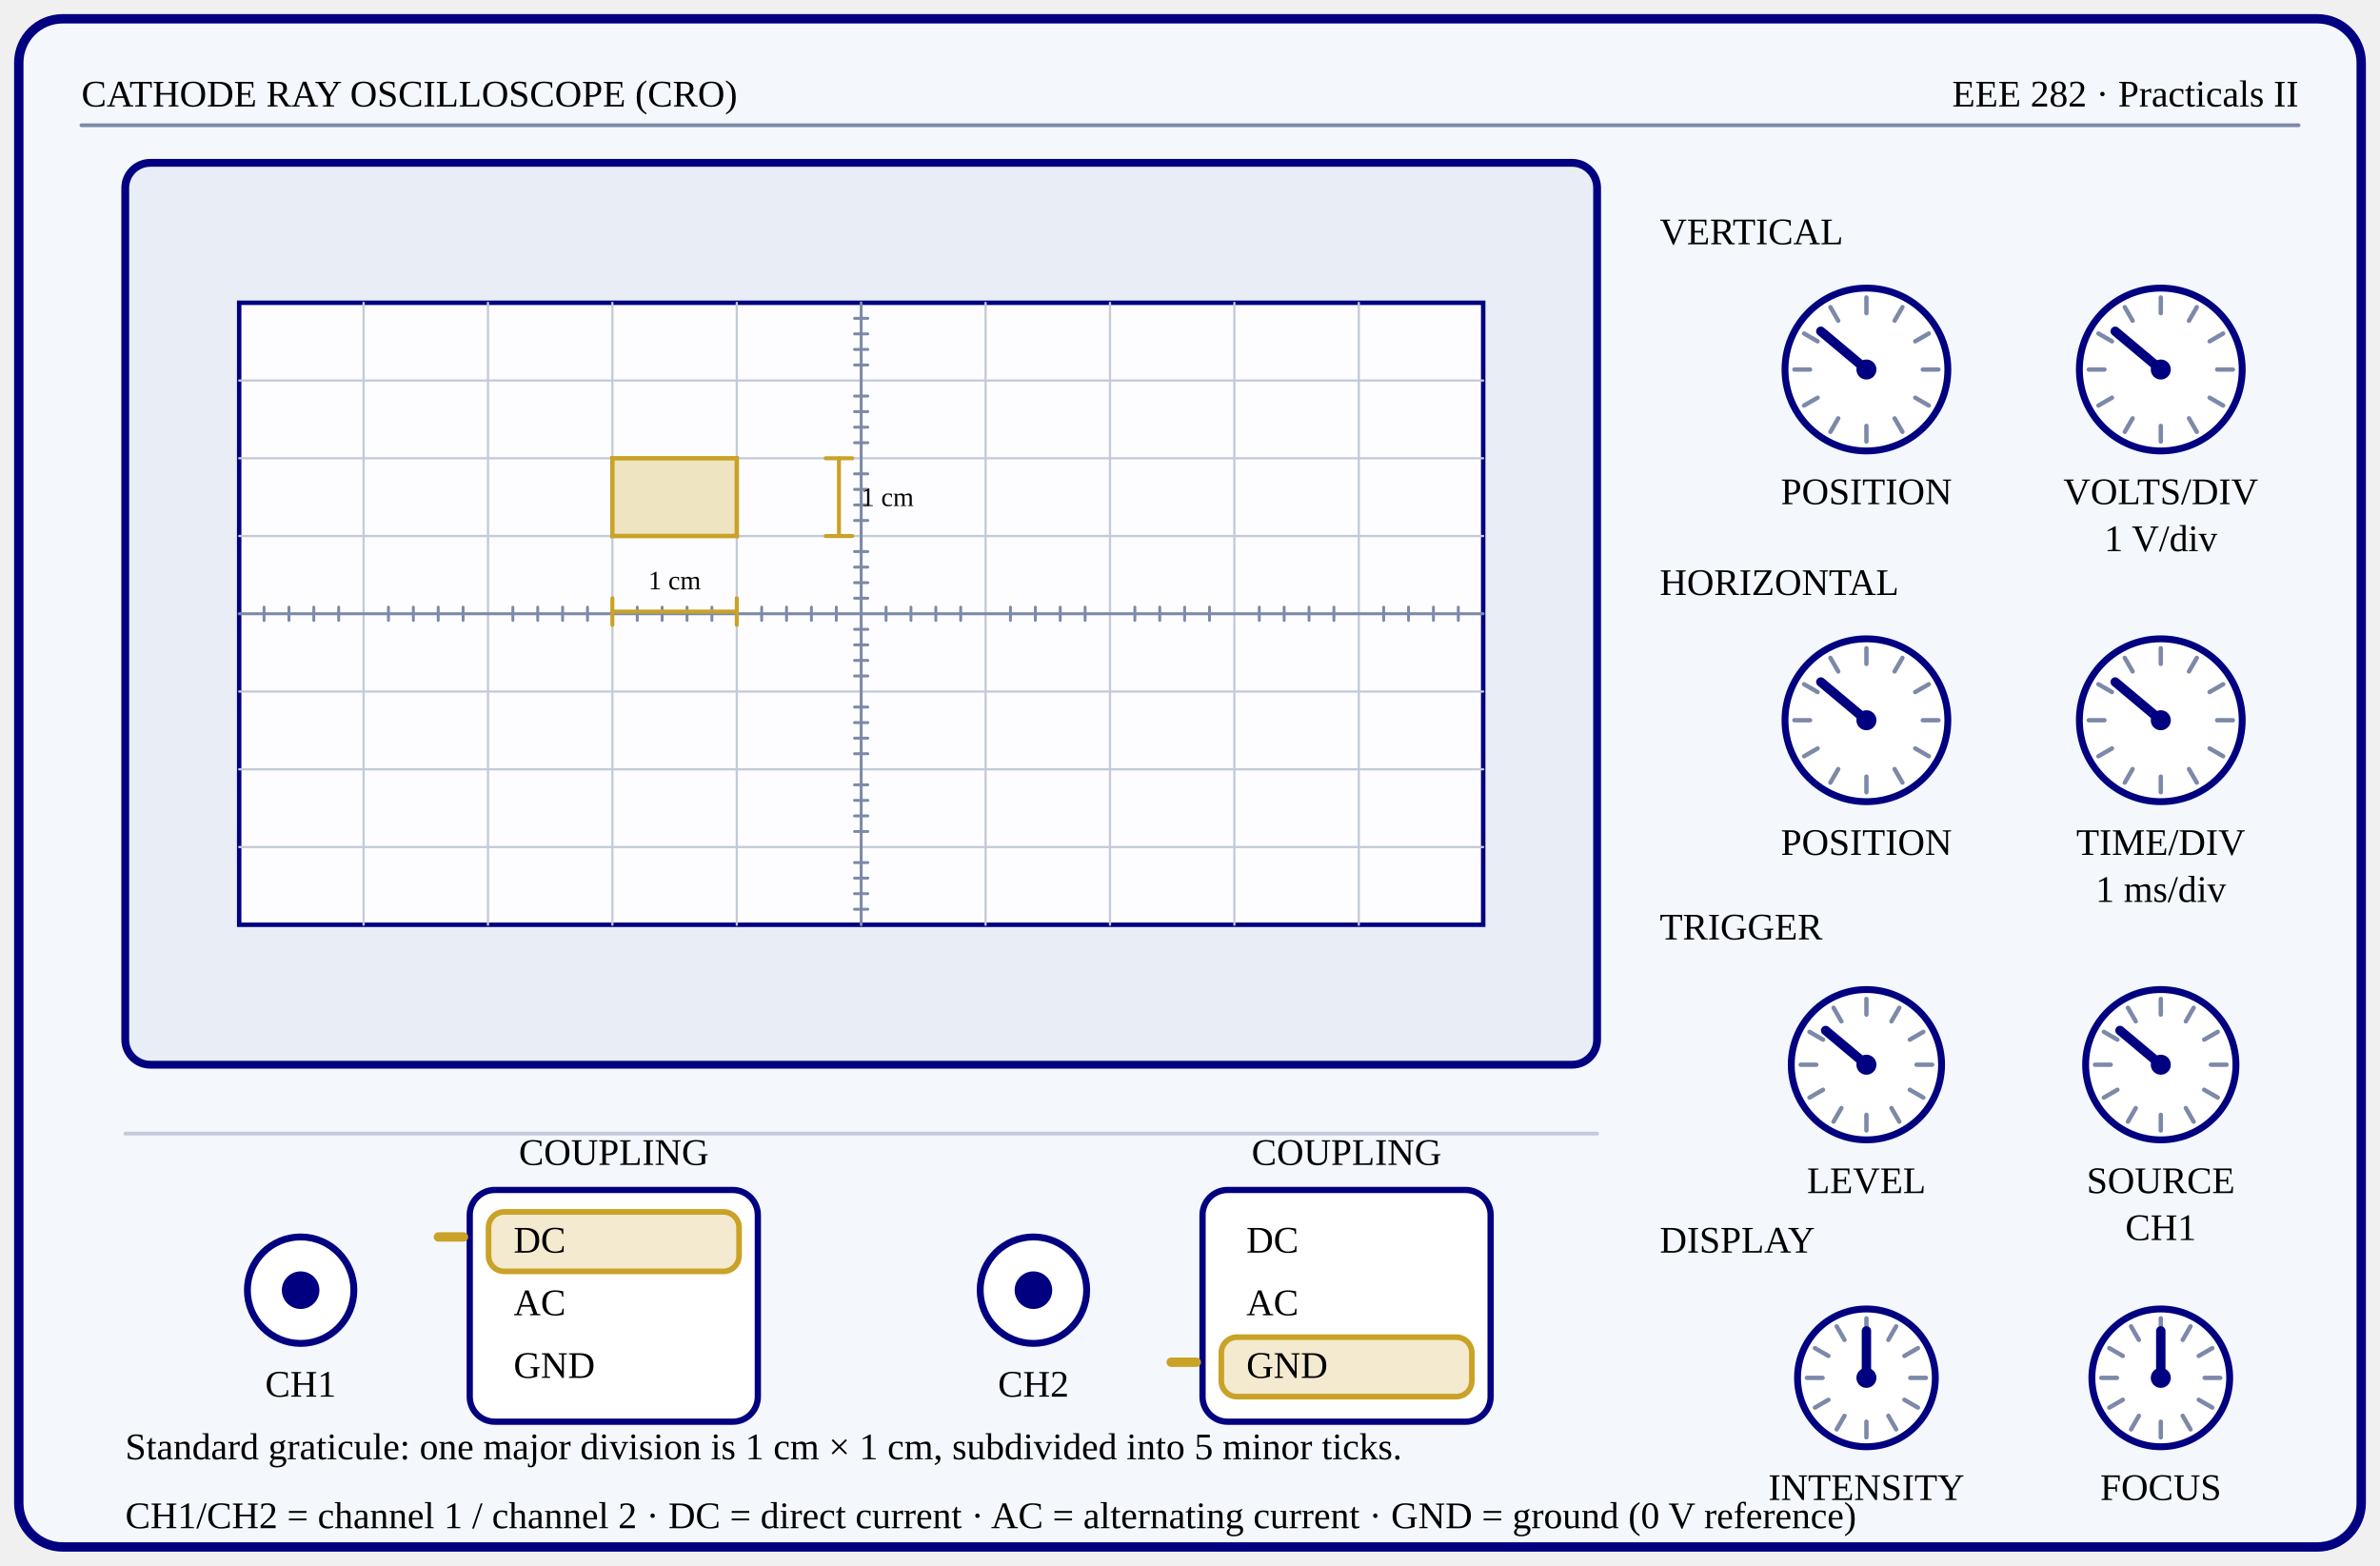
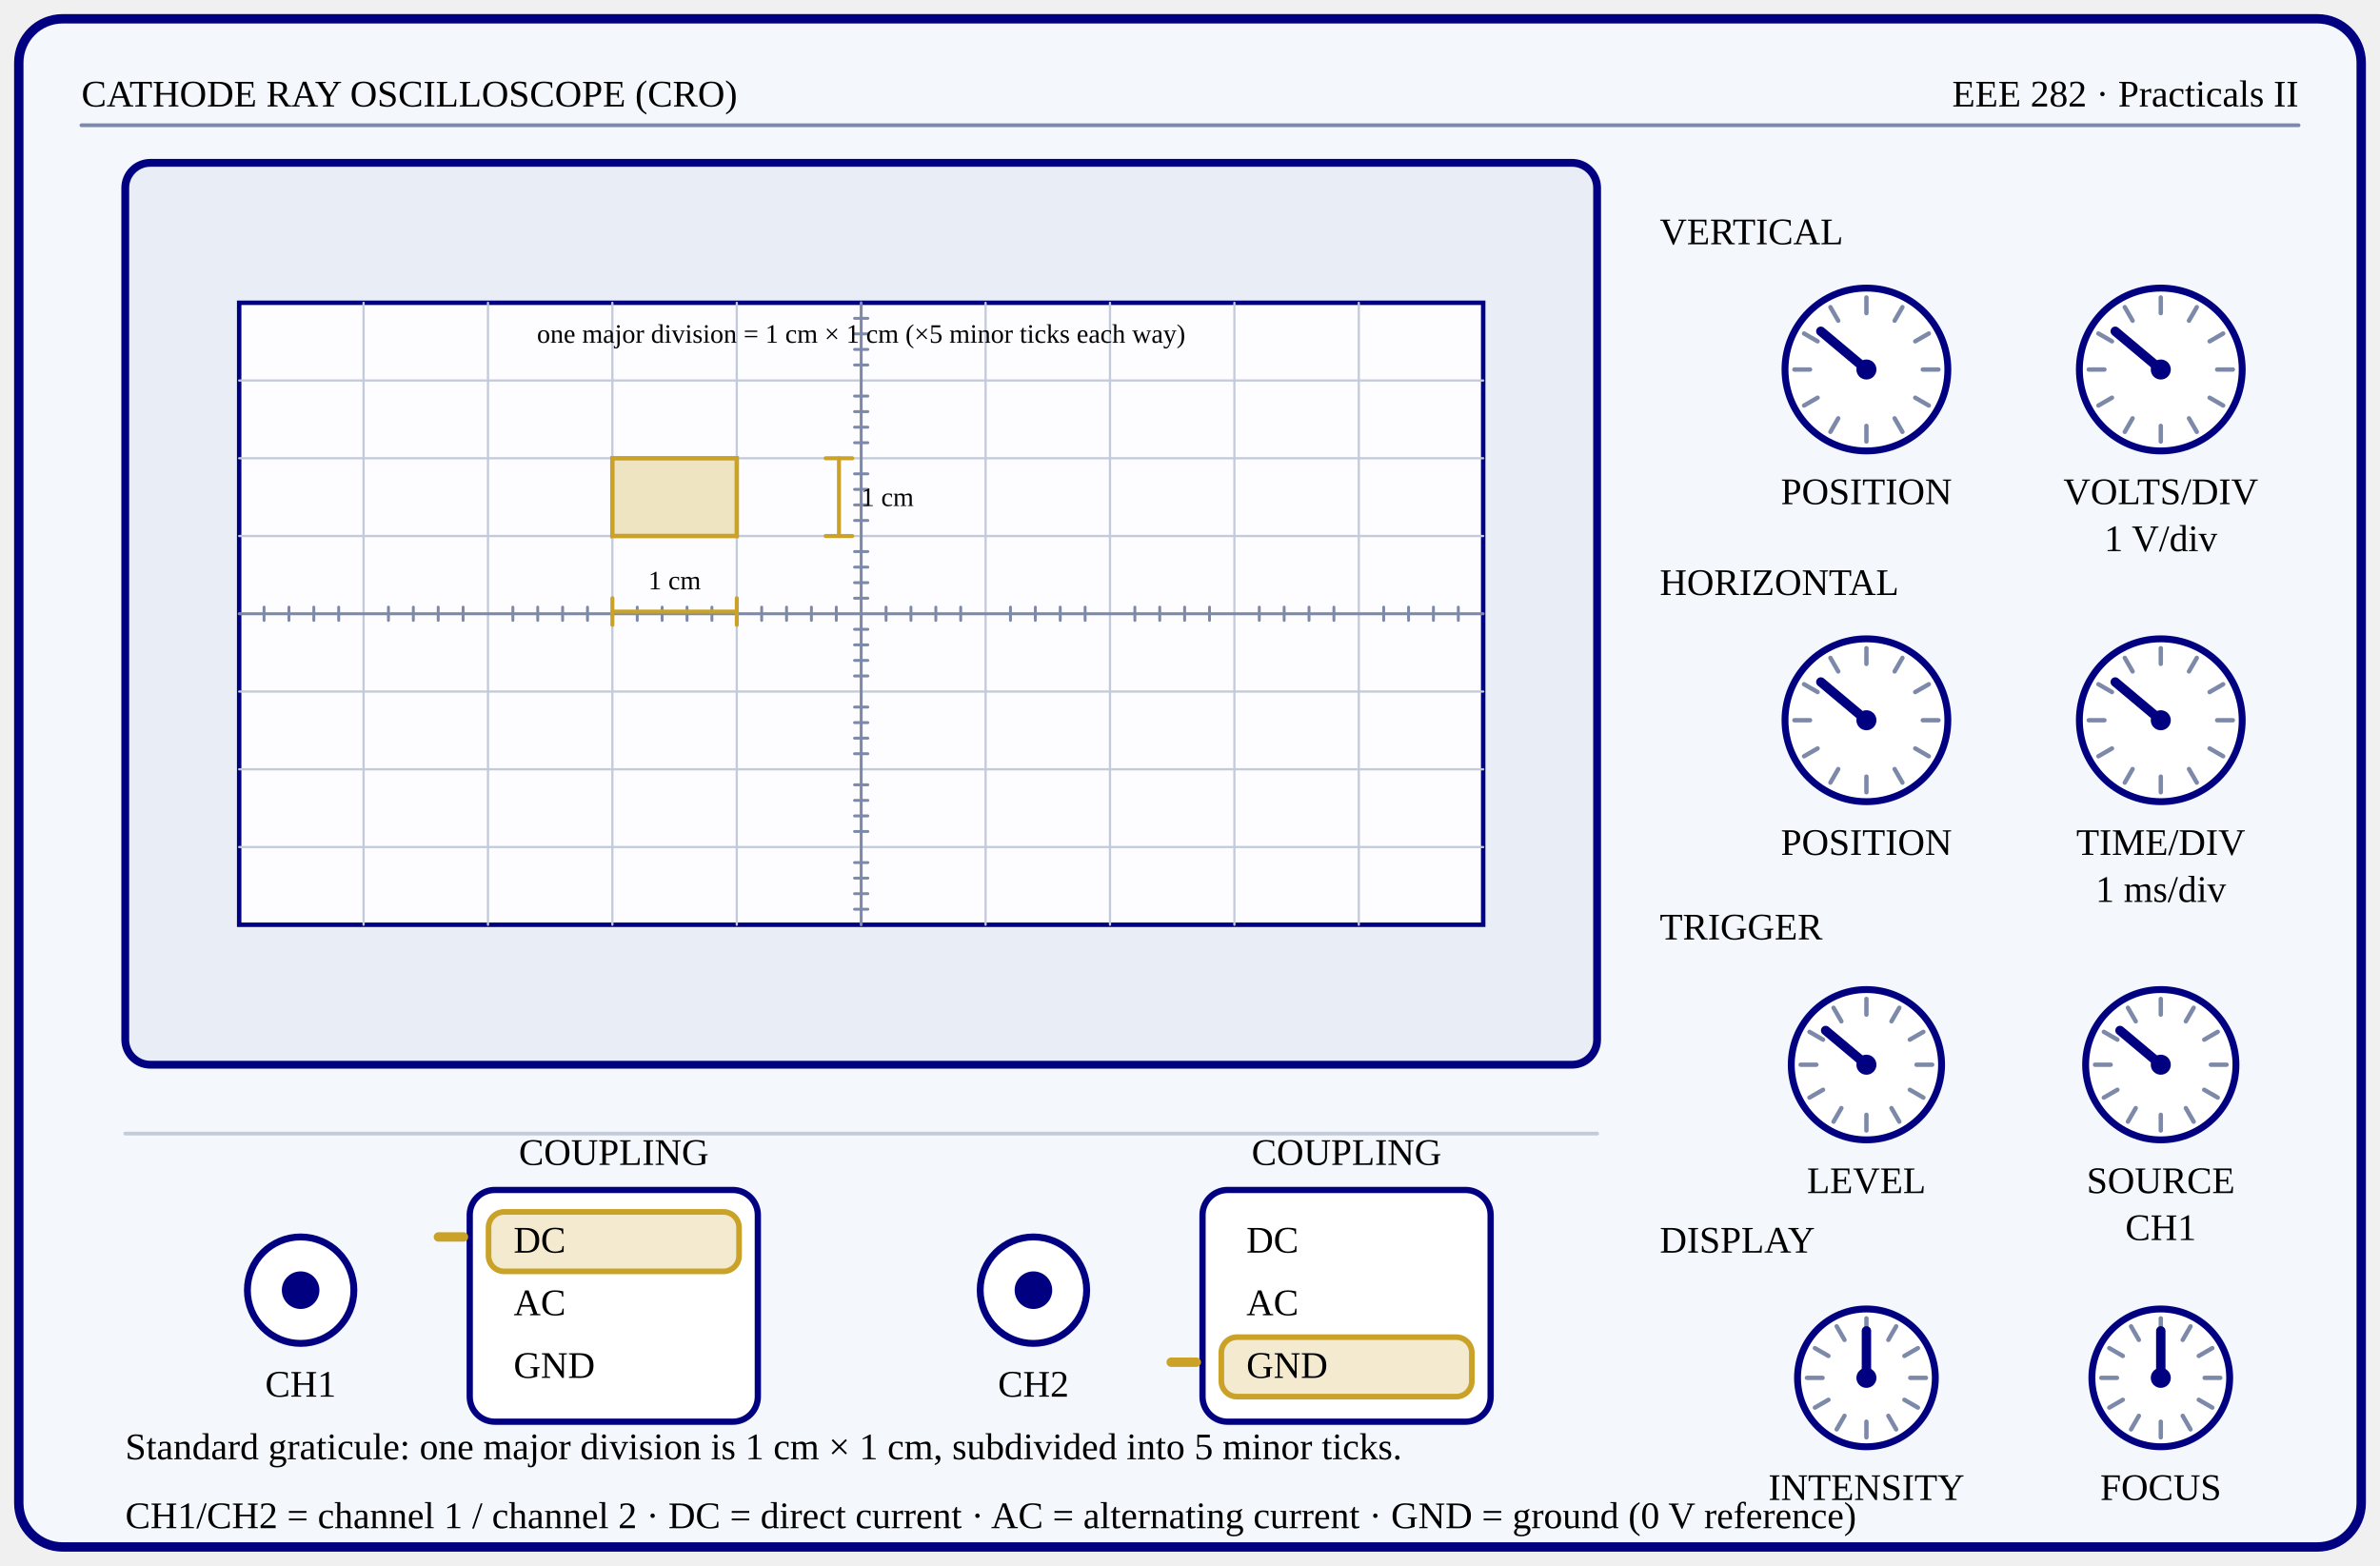
<svg xmlns="http://www.w3.org/2000/svg" class="diagram-svg" viewBox="0 0 760 500" preserveAspectRatio="xMidYMid meet" role="img">
  <rect x="6" y="6" width="748" height="488" rx="14" fill="#f4f7fc" stroke="#010080" stroke-width="3" />
  <text class="tb" x="26" y="34">CATHODE RAY OSCILLOSCOPE (CRO)</text>
  <text class="t11" x="734" y="34" text-anchor="end">EEE 282 · Practicals II</text>
  <line x1="26" y1="40" x2="734" y2="40" stroke="#7d89a8" stroke-width="1.2" stroke-linecap="round" />
  <rect x="40" y="52" width="470" height="288" rx="8" fill="#e8edf6" stroke="#010080" stroke-width="2.5" />
  <svg x="48" y="60" width="454" height="272" viewBox="0 0 640 320" preserveAspectRatio="xMidYMid meet">
    <rect x="40" y="20" width="560" height="280" fill="#fdfdff" stroke="#010080" stroke-width="2" />
    <line x1="96" y1="20" x2="96" y2="300" stroke="#c3cad9" stroke-width="1" stroke-linecap="round" />
    <line x1="152" y1="20" x2="152" y2="300" stroke="#c3cad9" stroke-width="1" stroke-linecap="round" />
    <line x1="208" y1="20" x2="208" y2="300" stroke="#c3cad9" stroke-width="1" stroke-linecap="round" />
    <line x1="264" y1="20" x2="264" y2="300" stroke="#c3cad9" stroke-width="1" stroke-linecap="round" />
    <line x1="320" y1="20" x2="320" y2="300" stroke="#c3cad9" stroke-width="1" stroke-linecap="round" />
    <line x1="376" y1="20" x2="376" y2="300" stroke="#c3cad9" stroke-width="1" stroke-linecap="round" />
    <line x1="432" y1="20" x2="432" y2="300" stroke="#c3cad9" stroke-width="1" stroke-linecap="round" />
    <line x1="488" y1="20" x2="488" y2="300" stroke="#c3cad9" stroke-width="1" stroke-linecap="round" />
    <line x1="544" y1="20" x2="544" y2="300" stroke="#c3cad9" stroke-width="1" stroke-linecap="round" />
    <line x1="40" y1="55" x2="600" y2="55" stroke="#c3cad9" stroke-width="1" stroke-linecap="round" />
    <line x1="40" y1="90" x2="600" y2="90" stroke="#c3cad9" stroke-width="1" stroke-linecap="round" />
    <line x1="40" y1="125" x2="600" y2="125" stroke="#c3cad9" stroke-width="1" stroke-linecap="round" />
    <line x1="40" y1="160" x2="600" y2="160" stroke="#c3cad9" stroke-width="1" stroke-linecap="round" />
    <line x1="40" y1="195" x2="600" y2="195" stroke="#c3cad9" stroke-width="1" stroke-linecap="round" />
    <line x1="40" y1="230" x2="600" y2="230" stroke="#c3cad9" stroke-width="1" stroke-linecap="round" />
    <line x1="40" y1="265" x2="600" y2="265" stroke="#c3cad9" stroke-width="1" stroke-linecap="round" />
    <line x1="40" y1="160" x2="600" y2="160" stroke="#7d89a8" stroke-width="1.3" stroke-linecap="round" />
    <line x1="320" y1="20" x2="320" y2="300" stroke="#7d89a8" stroke-width="1.3" stroke-linecap="round" />
    <line x1="51.2" y1="157" x2="51.2" y2="163" stroke="#7d89a8" stroke-width="1.3" stroke-linecap="round" />
    <line x1="62.4" y1="157" x2="62.4" y2="163" stroke="#7d89a8" stroke-width="1.3" stroke-linecap="round" />
    <line x1="73.6" y1="157" x2="73.6" y2="163" stroke="#7d89a8" stroke-width="1.3" stroke-linecap="round" />
    <line x1="84.8" y1="157" x2="84.8" y2="163" stroke="#7d89a8" stroke-width="1.3" stroke-linecap="round" />
    <line x1="107.2" y1="157" x2="107.2" y2="163" stroke="#7d89a8" stroke-width="1.3" stroke-linecap="round" />
    <line x1="118.4" y1="157" x2="118.4" y2="163" stroke="#7d89a8" stroke-width="1.3" stroke-linecap="round" />
    <line x1="129.6" y1="157" x2="129.6" y2="163" stroke="#7d89a8" stroke-width="1.3" stroke-linecap="round" />
    <line x1="140.8" y1="157" x2="140.8" y2="163" stroke="#7d89a8" stroke-width="1.3" stroke-linecap="round" />
    <line x1="163.2" y1="157" x2="163.2" y2="163" stroke="#7d89a8" stroke-width="1.3" stroke-linecap="round" />
    <line x1="174.4" y1="157" x2="174.4" y2="163" stroke="#7d89a8" stroke-width="1.3" stroke-linecap="round" />
    <line x1="185.6" y1="157" x2="185.6" y2="163" stroke="#7d89a8" stroke-width="1.3" stroke-linecap="round" />
    <line x1="196.8" y1="157" x2="196.8" y2="163" stroke="#7d89a8" stroke-width="1.3" stroke-linecap="round" />
    <line x1="219.2" y1="157" x2="219.2" y2="163" stroke="#7d89a8" stroke-width="1.3" stroke-linecap="round" />
    <line x1="230.4" y1="157" x2="230.4" y2="163" stroke="#7d89a8" stroke-width="1.3" stroke-linecap="round" />
    <line x1="241.6" y1="157" x2="241.6" y2="163" stroke="#7d89a8" stroke-width="1.3" stroke-linecap="round" />
    <line x1="252.8" y1="157" x2="252.8" y2="163" stroke="#7d89a8" stroke-width="1.3" stroke-linecap="round" />
    <line x1="275.2" y1="157" x2="275.2" y2="163" stroke="#7d89a8" stroke-width="1.3" stroke-linecap="round" />
    <line x1="286.4" y1="157" x2="286.4" y2="163" stroke="#7d89a8" stroke-width="1.3" stroke-linecap="round" />
    <line x1="297.6" y1="157" x2="297.6" y2="163" stroke="#7d89a8" stroke-width="1.3" stroke-linecap="round" />
    <line x1="308.8" y1="157" x2="308.8" y2="163" stroke="#7d89a8" stroke-width="1.3" stroke-linecap="round" />
    <line x1="331.2" y1="157" x2="331.2" y2="163" stroke="#7d89a8" stroke-width="1.3" stroke-linecap="round" />
    <line x1="342.4" y1="157" x2="342.4" y2="163" stroke="#7d89a8" stroke-width="1.3" stroke-linecap="round" />
    <line x1="353.6" y1="157" x2="353.6" y2="163" stroke="#7d89a8" stroke-width="1.3" stroke-linecap="round" />
    <line x1="364.8" y1="157" x2="364.8" y2="163" stroke="#7d89a8" stroke-width="1.3" stroke-linecap="round" />
    <line x1="387.2" y1="157" x2="387.2" y2="163" stroke="#7d89a8" stroke-width="1.3" stroke-linecap="round" />
    <line x1="398.4" y1="157" x2="398.4" y2="163" stroke="#7d89a8" stroke-width="1.3" stroke-linecap="round" />
    <line x1="409.6" y1="157" x2="409.6" y2="163" stroke="#7d89a8" stroke-width="1.3" stroke-linecap="round" />
    <line x1="420.8" y1="157" x2="420.8" y2="163" stroke="#7d89a8" stroke-width="1.3" stroke-linecap="round" />
    <line x1="443.2" y1="157" x2="443.2" y2="163" stroke="#7d89a8" stroke-width="1.3" stroke-linecap="round" />
    <line x1="454.4" y1="157" x2="454.4" y2="163" stroke="#7d89a8" stroke-width="1.3" stroke-linecap="round" />
    <line x1="465.6" y1="157" x2="465.6" y2="163" stroke="#7d89a8" stroke-width="1.3" stroke-linecap="round" />
    <line x1="476.8" y1="157" x2="476.8" y2="163" stroke="#7d89a8" stroke-width="1.3" stroke-linecap="round" />
    <line x1="499.2" y1="157" x2="499.2" y2="163" stroke="#7d89a8" stroke-width="1.3" stroke-linecap="round" />
    <line x1="510.4" y1="157" x2="510.4" y2="163" stroke="#7d89a8" stroke-width="1.3" stroke-linecap="round" />
    <line x1="521.6" y1="157" x2="521.6" y2="163" stroke="#7d89a8" stroke-width="1.3" stroke-linecap="round" />
    <line x1="532.8" y1="157" x2="532.8" y2="163" stroke="#7d89a8" stroke-width="1.3" stroke-linecap="round" />
    <line x1="555.2" y1="157" x2="555.2" y2="163" stroke="#7d89a8" stroke-width="1.3" stroke-linecap="round" />
    <line x1="566.4" y1="157" x2="566.4" y2="163" stroke="#7d89a8" stroke-width="1.3" stroke-linecap="round" />
    <line x1="577.6" y1="157" x2="577.6" y2="163" stroke="#7d89a8" stroke-width="1.3" stroke-linecap="round" />
    <line x1="588.8" y1="157" x2="588.8" y2="163" stroke="#7d89a8" stroke-width="1.3" stroke-linecap="round" />
    <line x1="317" y1="27" x2="323" y2="27" stroke="#7d89a8" stroke-width="1.3" stroke-linecap="round" />
    <line x1="317" y1="34" x2="323" y2="34" stroke="#7d89a8" stroke-width="1.3" stroke-linecap="round" />
    <line x1="317" y1="41" x2="323" y2="41" stroke="#7d89a8" stroke-width="1.3" stroke-linecap="round" />
    <line x1="317" y1="48" x2="323" y2="48" stroke="#7d89a8" stroke-width="1.3" stroke-linecap="round" />
    <line x1="317" y1="62" x2="323" y2="62" stroke="#7d89a8" stroke-width="1.3" stroke-linecap="round" />
    <line x1="317" y1="69" x2="323" y2="69" stroke="#7d89a8" stroke-width="1.3" stroke-linecap="round" />
    <line x1="317" y1="76" x2="323" y2="76" stroke="#7d89a8" stroke-width="1.3" stroke-linecap="round" />
    <line x1="317" y1="83" x2="323" y2="83" stroke="#7d89a8" stroke-width="1.3" stroke-linecap="round" />
    <line x1="317" y1="97" x2="323" y2="97" stroke="#7d89a8" stroke-width="1.3" stroke-linecap="round" />
    <line x1="317" y1="104" x2="323" y2="104" stroke="#7d89a8" stroke-width="1.3" stroke-linecap="round" />
    <line x1="317" y1="111" x2="323" y2="111" stroke="#7d89a8" stroke-width="1.3" stroke-linecap="round" />
    <line x1="317" y1="118" x2="323" y2="118" stroke="#7d89a8" stroke-width="1.3" stroke-linecap="round" />
    <line x1="317" y1="132" x2="323" y2="132" stroke="#7d89a8" stroke-width="1.3" stroke-linecap="round" />
    <line x1="317" y1="139" x2="323" y2="139" stroke="#7d89a8" stroke-width="1.3" stroke-linecap="round" />
    <line x1="317" y1="146" x2="323" y2="146" stroke="#7d89a8" stroke-width="1.3" stroke-linecap="round" />
    <line x1="317" y1="153" x2="323" y2="153" stroke="#7d89a8" stroke-width="1.3" stroke-linecap="round" />
    <line x1="317" y1="167" x2="323" y2="167" stroke="#7d89a8" stroke-width="1.3" stroke-linecap="round" />
    <line x1="317" y1="174" x2="323" y2="174" stroke="#7d89a8" stroke-width="1.3" stroke-linecap="round" />
    <line x1="317" y1="181" x2="323" y2="181" stroke="#7d89a8" stroke-width="1.3" stroke-linecap="round" />
    <line x1="317" y1="188" x2="323" y2="188" stroke="#7d89a8" stroke-width="1.3" stroke-linecap="round" />
    <line x1="317" y1="202" x2="323" y2="202" stroke="#7d89a8" stroke-width="1.3" stroke-linecap="round" />
    <line x1="317" y1="209" x2="323" y2="209" stroke="#7d89a8" stroke-width="1.3" stroke-linecap="round" />
    <line x1="317" y1="216" x2="323" y2="216" stroke="#7d89a8" stroke-width="1.3" stroke-linecap="round" />
    <line x1="317" y1="223" x2="323" y2="223" stroke="#7d89a8" stroke-width="1.3" stroke-linecap="round" />
    <line x1="317" y1="237" x2="323" y2="237" stroke="#7d89a8" stroke-width="1.3" stroke-linecap="round" />
    <line x1="317" y1="244" x2="323" y2="244" stroke="#7d89a8" stroke-width="1.3" stroke-linecap="round" />
    <line x1="317" y1="251" x2="323" y2="251" stroke="#7d89a8" stroke-width="1.3" stroke-linecap="round" />
    <line x1="317" y1="258" x2="323" y2="258" stroke="#7d89a8" stroke-width="1.3" stroke-linecap="round" />
    <line x1="317" y1="272" x2="323" y2="272" stroke="#7d89a8" stroke-width="1.3" stroke-linecap="round" />
    <line x1="317" y1="279" x2="323" y2="279" stroke="#7d89a8" stroke-width="1.3" stroke-linecap="round" />
    <line x1="317" y1="286" x2="323" y2="286" stroke="#7d89a8" stroke-width="1.3" stroke-linecap="round" />
    <line x1="317" y1="293" x2="323" y2="293" stroke="#7d89a8" stroke-width="1.3" stroke-linecap="round" />
    <rect x="208" y="90" width="56" height="35" fill="rgba(201,162,39,0.28)" stroke="#C9A227" stroke-width="2" />
    <line x1="208" y1="159" x2="264" y2="159" stroke="#C9A227" stroke-width="1.8" stroke-linecap="round" />
    <line x1="208" y1="153" x2="208" y2="165" stroke="#C9A227" stroke-width="1.8" stroke-linecap="round" />
    <line x1="264" y1="153" x2="264" y2="165" stroke="#C9A227" stroke-width="1.8" stroke-linecap="round" />
    <text class="tg" x="236" y="149" text-anchor="middle">1 cm</text>
    <line x1="310" y1="90" x2="310" y2="125" stroke="#C9A227" stroke-width="1.8" stroke-linecap="round" />
    <line x1="304" y1="90" x2="316" y2="90" stroke="#C9A227" stroke-width="1.8" stroke-linecap="round" />
    <line x1="304" y1="125" x2="316" y2="125" stroke="#C9A227" stroke-width="1.8" stroke-linecap="round" />
    <text class="tg" x="320" y="111.5">1 cm</text>
-     <text class="t13" x="320" y="374" text-anchor="middle">one major division = 1 cm × 1 cm (×5 minor ticks each way)</text>
+     <text class="t13" x="320" y="38" text-anchor="middle">one major division = 1 cm × 1 cm (×5 minor ticks each way)</text>
  </svg>
  <text class="tb" x="530" y="78">VERTICAL</text>
  <circle cx="596" cy="118" r="26" fill="#ffffff" stroke="#010080" stroke-width="2.2" />
  <line x1="580.412" y1="109" x2="576.081" y2="106.5" stroke="#7d89a8" stroke-width="1.4" stroke-linecap="round" />
  <line x1="587" y1="102.412" x2="584.5" y2="98.081" stroke="#7d89a8" stroke-width="1.4" stroke-linecap="round" />
  <line x1="596" y1="100" x2="596" y2="95" stroke="#7d89a8" stroke-width="1.4" stroke-linecap="round" />
  <line x1="605" y1="102.412" x2="607.5" y2="98.081" stroke="#7d89a8" stroke-width="1.4" stroke-linecap="round" />
  <line x1="611.588" y1="109" x2="615.919" y2="106.5" stroke="#7d89a8" stroke-width="1.4" stroke-linecap="round" />
  <line x1="614" y1="118" x2="619" y2="118" stroke="#7d89a8" stroke-width="1.4" stroke-linecap="round" />
  <line x1="611.588" y1="127" x2="615.919" y2="129.5" stroke="#7d89a8" stroke-width="1.4" stroke-linecap="round" />
  <line x1="605" y1="133.588" x2="607.5" y2="137.919" stroke="#7d89a8" stroke-width="1.4" stroke-linecap="round" />
  <line x1="596" y1="136" x2="596" y2="141" stroke="#7d89a8" stroke-width="1.4" stroke-linecap="round" />
  <line x1="587" y1="133.588" x2="584.5" y2="137.919" stroke="#7d89a8" stroke-width="1.4" stroke-linecap="round" />
  <line x1="580.412" y1="127" x2="576.081" y2="129.5" stroke="#7d89a8" stroke-width="1.4" stroke-linecap="round" />
  <line x1="578" y1="118" x2="573" y2="118" stroke="#7d89a8" stroke-width="1.4" stroke-linecap="round" />
  <line x1="596" y1="118" x2="581.445" y2="105.787" stroke="#010080" stroke-width="3" stroke-linecap="round" />
  <circle cx="596" cy="118" r="3.2" fill="#010080" />
  <text class="tb" x="596" y="161" text-anchor="middle">POSITION</text>
  <circle cx="690" cy="118" r="26" fill="#ffffff" stroke="#010080" stroke-width="2.2" />
  <line x1="674.412" y1="109" x2="670.081" y2="106.5" stroke="#7d89a8" stroke-width="1.4" stroke-linecap="round" />
  <line x1="681" y1="102.412" x2="678.5" y2="98.081" stroke="#7d89a8" stroke-width="1.4" stroke-linecap="round" />
  <line x1="690" y1="100" x2="690" y2="95" stroke="#7d89a8" stroke-width="1.4" stroke-linecap="round" />
  <line x1="699" y1="102.412" x2="701.5" y2="98.081" stroke="#7d89a8" stroke-width="1.4" stroke-linecap="round" />
  <line x1="705.588" y1="109" x2="709.919" y2="106.5" stroke="#7d89a8" stroke-width="1.4" stroke-linecap="round" />
  <line x1="708" y1="118" x2="713" y2="118" stroke="#7d89a8" stroke-width="1.4" stroke-linecap="round" />
  <line x1="705.588" y1="127" x2="709.919" y2="129.5" stroke="#7d89a8" stroke-width="1.4" stroke-linecap="round" />
  <line x1="699" y1="133.588" x2="701.5" y2="137.919" stroke="#7d89a8" stroke-width="1.4" stroke-linecap="round" />
  <line x1="690" y1="136" x2="690" y2="141" stroke="#7d89a8" stroke-width="1.4" stroke-linecap="round" />
  <line x1="681" y1="133.588" x2="678.5" y2="137.919" stroke="#7d89a8" stroke-width="1.4" stroke-linecap="round" />
  <line x1="674.412" y1="127" x2="670.081" y2="129.5" stroke="#7d89a8" stroke-width="1.4" stroke-linecap="round" />
  <line x1="672" y1="118" x2="667" y2="118" stroke="#7d89a8" stroke-width="1.4" stroke-linecap="round" />
  <line x1="690" y1="118" x2="675.445" y2="105.787" stroke="#010080" stroke-width="3" stroke-linecap="round" />
  <circle cx="690" cy="118" r="3.2" fill="#010080" />
  <text class="tb" x="690" y="161" text-anchor="middle">VOLTS/DIV</text>
  <text class="t11" x="690" y="176" text-anchor="middle">1 V/div</text>
  <text class="tb" x="530" y="190">HORIZONTAL</text>
  <circle cx="596" cy="230" r="26" fill="#ffffff" stroke="#010080" stroke-width="2.2" />
  <line x1="580.412" y1="221" x2="576.081" y2="218.5" stroke="#7d89a8" stroke-width="1.4" stroke-linecap="round" />
  <line x1="587" y1="214.412" x2="584.5" y2="210.081" stroke="#7d89a8" stroke-width="1.4" stroke-linecap="round" />
  <line x1="596" y1="212" x2="596" y2="207" stroke="#7d89a8" stroke-width="1.4" stroke-linecap="round" />
  <line x1="605" y1="214.412" x2="607.5" y2="210.081" stroke="#7d89a8" stroke-width="1.4" stroke-linecap="round" />
  <line x1="611.588" y1="221" x2="615.919" y2="218.5" stroke="#7d89a8" stroke-width="1.4" stroke-linecap="round" />
  <line x1="614" y1="230" x2="619" y2="230" stroke="#7d89a8" stroke-width="1.4" stroke-linecap="round" />
  <line x1="611.588" y1="239" x2="615.919" y2="241.5" stroke="#7d89a8" stroke-width="1.4" stroke-linecap="round" />
  <line x1="605" y1="245.588" x2="607.5" y2="249.919" stroke="#7d89a8" stroke-width="1.4" stroke-linecap="round" />
  <line x1="596" y1="248" x2="596" y2="253" stroke="#7d89a8" stroke-width="1.4" stroke-linecap="round" />
  <line x1="587" y1="245.588" x2="584.5" y2="249.919" stroke="#7d89a8" stroke-width="1.4" stroke-linecap="round" />
  <line x1="580.412" y1="239" x2="576.081" y2="241.5" stroke="#7d89a8" stroke-width="1.4" stroke-linecap="round" />
  <line x1="578" y1="230" x2="573" y2="230" stroke="#7d89a8" stroke-width="1.4" stroke-linecap="round" />
  <line x1="596" y1="230" x2="581.445" y2="217.787" stroke="#010080" stroke-width="3" stroke-linecap="round" />
  <circle cx="596" cy="230" r="3.2" fill="#010080" />
  <text class="tb" x="596" y="273" text-anchor="middle">POSITION</text>
  <circle cx="690" cy="230" r="26" fill="#ffffff" stroke="#010080" stroke-width="2.2" />
  <line x1="674.412" y1="221" x2="670.081" y2="218.5" stroke="#7d89a8" stroke-width="1.4" stroke-linecap="round" />
  <line x1="681" y1="214.412" x2="678.5" y2="210.081" stroke="#7d89a8" stroke-width="1.4" stroke-linecap="round" />
  <line x1="690" y1="212" x2="690" y2="207" stroke="#7d89a8" stroke-width="1.4" stroke-linecap="round" />
  <line x1="699" y1="214.412" x2="701.5" y2="210.081" stroke="#7d89a8" stroke-width="1.4" stroke-linecap="round" />
  <line x1="705.588" y1="221" x2="709.919" y2="218.5" stroke="#7d89a8" stroke-width="1.4" stroke-linecap="round" />
  <line x1="708" y1="230" x2="713" y2="230" stroke="#7d89a8" stroke-width="1.4" stroke-linecap="round" />
  <line x1="705.588" y1="239" x2="709.919" y2="241.5" stroke="#7d89a8" stroke-width="1.4" stroke-linecap="round" />
  <line x1="699" y1="245.588" x2="701.5" y2="249.919" stroke="#7d89a8" stroke-width="1.4" stroke-linecap="round" />
  <line x1="690" y1="248" x2="690" y2="253" stroke="#7d89a8" stroke-width="1.4" stroke-linecap="round" />
  <line x1="681" y1="245.588" x2="678.5" y2="249.919" stroke="#7d89a8" stroke-width="1.4" stroke-linecap="round" />
  <line x1="674.412" y1="239" x2="670.081" y2="241.5" stroke="#7d89a8" stroke-width="1.4" stroke-linecap="round" />
  <line x1="672" y1="230" x2="667" y2="230" stroke="#7d89a8" stroke-width="1.4" stroke-linecap="round" />
  <line x1="690" y1="230" x2="675.445" y2="217.787" stroke="#010080" stroke-width="3" stroke-linecap="round" />
  <circle cx="690" cy="230" r="3.2" fill="#010080" />
  <text class="tb" x="690" y="273" text-anchor="middle">TIME/DIV</text>
  <text class="t11" x="690" y="288" text-anchor="middle">1 ms/div</text>
  <text class="tb" x="530" y="300">TRIGGER</text>
  <circle cx="596" cy="340" r="24" fill="#ffffff" stroke="#010080" stroke-width="2.2" />
  <line x1="582.144" y1="332" x2="577.813" y2="329.5" stroke="#7d89a8" stroke-width="1.4" stroke-linecap="round" />
  <line x1="588" y1="326.144" x2="585.5" y2="321.813" stroke="#7d89a8" stroke-width="1.4" stroke-linecap="round" />
  <line x1="596" y1="324" x2="596" y2="319" stroke="#7d89a8" stroke-width="1.4" stroke-linecap="round" />
  <line x1="604" y1="326.144" x2="606.5" y2="321.813" stroke="#7d89a8" stroke-width="1.4" stroke-linecap="round" />
  <line x1="609.856" y1="332" x2="614.187" y2="329.5" stroke="#7d89a8" stroke-width="1.4" stroke-linecap="round" />
  <line x1="612" y1="340" x2="617" y2="340" stroke="#7d89a8" stroke-width="1.4" stroke-linecap="round" />
  <line x1="609.856" y1="348" x2="614.187" y2="350.5" stroke="#7d89a8" stroke-width="1.4" stroke-linecap="round" />
  <line x1="604" y1="353.856" x2="606.5" y2="358.187" stroke="#7d89a8" stroke-width="1.4" stroke-linecap="round" />
  <line x1="596" y1="356" x2="596" y2="361" stroke="#7d89a8" stroke-width="1.4" stroke-linecap="round" />
  <line x1="588" y1="353.856" x2="585.5" y2="358.187" stroke="#7d89a8" stroke-width="1.4" stroke-linecap="round" />
  <line x1="582.144" y1="348" x2="577.813" y2="350.5" stroke="#7d89a8" stroke-width="1.4" stroke-linecap="round" />
  <line x1="580" y1="340" x2="575" y2="340" stroke="#7d89a8" stroke-width="1.4" stroke-linecap="round" />
  <line x1="596" y1="340" x2="582.977" y2="329.073" stroke="#010080" stroke-width="3" stroke-linecap="round" />
  <circle cx="596" cy="340" r="3.2" fill="#010080" />
  <text class="tb" x="596" y="381" text-anchor="middle">LEVEL</text>
  <circle cx="690" cy="340" r="24" fill="#ffffff" stroke="#010080" stroke-width="2.2" />
  <line x1="676.144" y1="332" x2="671.813" y2="329.5" stroke="#7d89a8" stroke-width="1.4" stroke-linecap="round" />
  <line x1="682" y1="326.144" x2="679.5" y2="321.813" stroke="#7d89a8" stroke-width="1.4" stroke-linecap="round" />
  <line x1="690" y1="324" x2="690" y2="319" stroke="#7d89a8" stroke-width="1.4" stroke-linecap="round" />
  <line x1="698" y1="326.144" x2="700.5" y2="321.813" stroke="#7d89a8" stroke-width="1.4" stroke-linecap="round" />
  <line x1="703.856" y1="332" x2="708.187" y2="329.5" stroke="#7d89a8" stroke-width="1.4" stroke-linecap="round" />
  <line x1="706" y1="340" x2="711" y2="340" stroke="#7d89a8" stroke-width="1.4" stroke-linecap="round" />
  <line x1="703.856" y1="348" x2="708.187" y2="350.5" stroke="#7d89a8" stroke-width="1.4" stroke-linecap="round" />
  <line x1="698" y1="353.856" x2="700.5" y2="358.187" stroke="#7d89a8" stroke-width="1.4" stroke-linecap="round" />
  <line x1="690" y1="356" x2="690" y2="361" stroke="#7d89a8" stroke-width="1.4" stroke-linecap="round" />
  <line x1="682" y1="353.856" x2="679.5" y2="358.187" stroke="#7d89a8" stroke-width="1.4" stroke-linecap="round" />
  <line x1="676.144" y1="348" x2="671.813" y2="350.5" stroke="#7d89a8" stroke-width="1.4" stroke-linecap="round" />
  <line x1="674" y1="340" x2="669" y2="340" stroke="#7d89a8" stroke-width="1.4" stroke-linecap="round" />
  <line x1="690" y1="340" x2="676.977" y2="329.073" stroke="#010080" stroke-width="3" stroke-linecap="round" />
  <circle cx="690" cy="340" r="3.2" fill="#010080" />
  <text class="tb" x="690" y="381" text-anchor="middle">SOURCE</text>
  <text class="t11" x="690" y="396" text-anchor="middle">CH1</text>
  <text class="tb" x="530" y="400">DISPLAY</text>
  <circle cx="596" cy="440" r="22" fill="#ffffff" stroke="#010080" stroke-width="2.2" />
  <line x1="583.876" y1="433" x2="579.546" y2="430.5" stroke="#7d89a8" stroke-width="1.4" stroke-linecap="round" />
  <line x1="589" y1="427.876" x2="586.5" y2="423.546" stroke="#7d89a8" stroke-width="1.4" stroke-linecap="round" />
  <line x1="596" y1="426" x2="596" y2="421" stroke="#7d89a8" stroke-width="1.4" stroke-linecap="round" />
  <line x1="603" y1="427.876" x2="605.5" y2="423.546" stroke="#7d89a8" stroke-width="1.4" stroke-linecap="round" />
  <line x1="608.124" y1="433" x2="612.454" y2="430.5" stroke="#7d89a8" stroke-width="1.4" stroke-linecap="round" />
  <line x1="610" y1="440" x2="615" y2="440" stroke="#7d89a8" stroke-width="1.4" stroke-linecap="round" />
  <line x1="608.124" y1="447" x2="612.454" y2="449.5" stroke="#7d89a8" stroke-width="1.4" stroke-linecap="round" />
  <line x1="603" y1="452.124" x2="605.5" y2="456.454" stroke="#7d89a8" stroke-width="1.4" stroke-linecap="round" />
  <line x1="596" y1="454" x2="596" y2="459" stroke="#7d89a8" stroke-width="1.4" stroke-linecap="round" />
  <line x1="589" y1="452.124" x2="586.5" y2="456.454" stroke="#7d89a8" stroke-width="1.4" stroke-linecap="round" />
  <line x1="583.876" y1="447" x2="579.546" y2="449.5" stroke="#7d89a8" stroke-width="1.4" stroke-linecap="round" />
  <line x1="582" y1="440" x2="577" y2="440" stroke="#7d89a8" stroke-width="1.4" stroke-linecap="round" />
  <line x1="596" y1="440" x2="596" y2="425" stroke="#010080" stroke-width="3" stroke-linecap="round" />
  <circle cx="596" cy="440" r="3.2" fill="#010080" />
  <text class="tb" x="596" y="479" text-anchor="middle">INTENSITY</text>
  <circle cx="690" cy="440" r="22" fill="#ffffff" stroke="#010080" stroke-width="2.2" />
  <line x1="677.876" y1="433" x2="673.546" y2="430.5" stroke="#7d89a8" stroke-width="1.4" stroke-linecap="round" />
  <line x1="683" y1="427.876" x2="680.5" y2="423.546" stroke="#7d89a8" stroke-width="1.4" stroke-linecap="round" />
  <line x1="690" y1="426" x2="690" y2="421" stroke="#7d89a8" stroke-width="1.4" stroke-linecap="round" />
  <line x1="697" y1="427.876" x2="699.5" y2="423.546" stroke="#7d89a8" stroke-width="1.4" stroke-linecap="round" />
  <line x1="702.124" y1="433" x2="706.454" y2="430.5" stroke="#7d89a8" stroke-width="1.4" stroke-linecap="round" />
  <line x1="704" y1="440" x2="709" y2="440" stroke="#7d89a8" stroke-width="1.4" stroke-linecap="round" />
  <line x1="702.124" y1="447" x2="706.454" y2="449.5" stroke="#7d89a8" stroke-width="1.4" stroke-linecap="round" />
  <line x1="697" y1="452.124" x2="699.5" y2="456.454" stroke="#7d89a8" stroke-width="1.4" stroke-linecap="round" />
  <line x1="690" y1="454" x2="690" y2="459" stroke="#7d89a8" stroke-width="1.4" stroke-linecap="round" />
  <line x1="683" y1="452.124" x2="680.5" y2="456.454" stroke="#7d89a8" stroke-width="1.4" stroke-linecap="round" />
  <line x1="677.876" y1="447" x2="673.546" y2="449.5" stroke="#7d89a8" stroke-width="1.4" stroke-linecap="round" />
  <line x1="676" y1="440" x2="671" y2="440" stroke="#7d89a8" stroke-width="1.4" stroke-linecap="round" />
  <line x1="690" y1="440" x2="690" y2="425" stroke="#010080" stroke-width="3" stroke-linecap="round" />
  <circle cx="690" cy="440" r="3.2" fill="#010080" />
  <text class="tb" x="690" y="479" text-anchor="middle">FOCUS</text>
  <line x1="40" y1="362" x2="510" y2="362" stroke="#c3cad9" stroke-width="1.2" stroke-linecap="round" />
  <circle cx="96" cy="412" r="17" fill="#ffffff" stroke="#010080" stroke-width="2.2" />
  <circle cx="96" cy="412" r="6" fill="#010080" />
  <text class="tb" x="96" y="446" text-anchor="middle">CH1</text>
  <rect x="150" y="380" width="92" height="74" rx="8" fill="#ffffff" stroke="#010080" stroke-width="2" />
  <text class="tb" x="196" y="372" text-anchor="middle">COUPLING</text>
  <rect x="156" y="387" width="80" height="19" rx="5" fill="rgba(201,162,39,0.22)" stroke="#C9A227" stroke-width="1.8" />
  <text class="tg" x="164" y="400">DC</text>
  <text class="t12" x="164" y="420">AC</text>
  <text class="t12" x="164" y="440">GND</text>
  <line x1="140" y1="395" x2="148" y2="395" stroke="#C9A227" stroke-width="3" stroke-linecap="round" />
  <circle cx="330" cy="412" r="17" fill="#ffffff" stroke="#010080" stroke-width="2.2" />
  <circle cx="330" cy="412" r="6" fill="#010080" />
  <text class="tb" x="330" y="446" text-anchor="middle">CH2</text>
  <rect x="384" y="380" width="92" height="74" rx="8" fill="#ffffff" stroke="#010080" stroke-width="2" />
  <text class="tb" x="430" y="372" text-anchor="middle">COUPLING</text>
  <text class="t12" x="398" y="400">DC</text>
  <text class="t12" x="398" y="420">AC</text>
  <rect x="390" y="427" width="80" height="19" rx="5" fill="rgba(201,162,39,0.22)" stroke="#C9A227" stroke-width="1.8" />
  <text class="tg" x="398" y="440">GND</text>
  <line x1="374" y1="435" x2="382" y2="435" stroke="#C9A227" stroke-width="3" stroke-linecap="round" />
  <text class="t12" x="40" y="466">Standard graticule: one major division is 1 cm × 1 cm, subdivided into 5 minor ticks.</text>
  <text class="t10" x="40" y="488">CH1/CH2 = channel 1 / channel 2   ·   DC = direct current   ·   AC = alternating current   ·   GND = ground (0 V reference)</text>
</svg>
